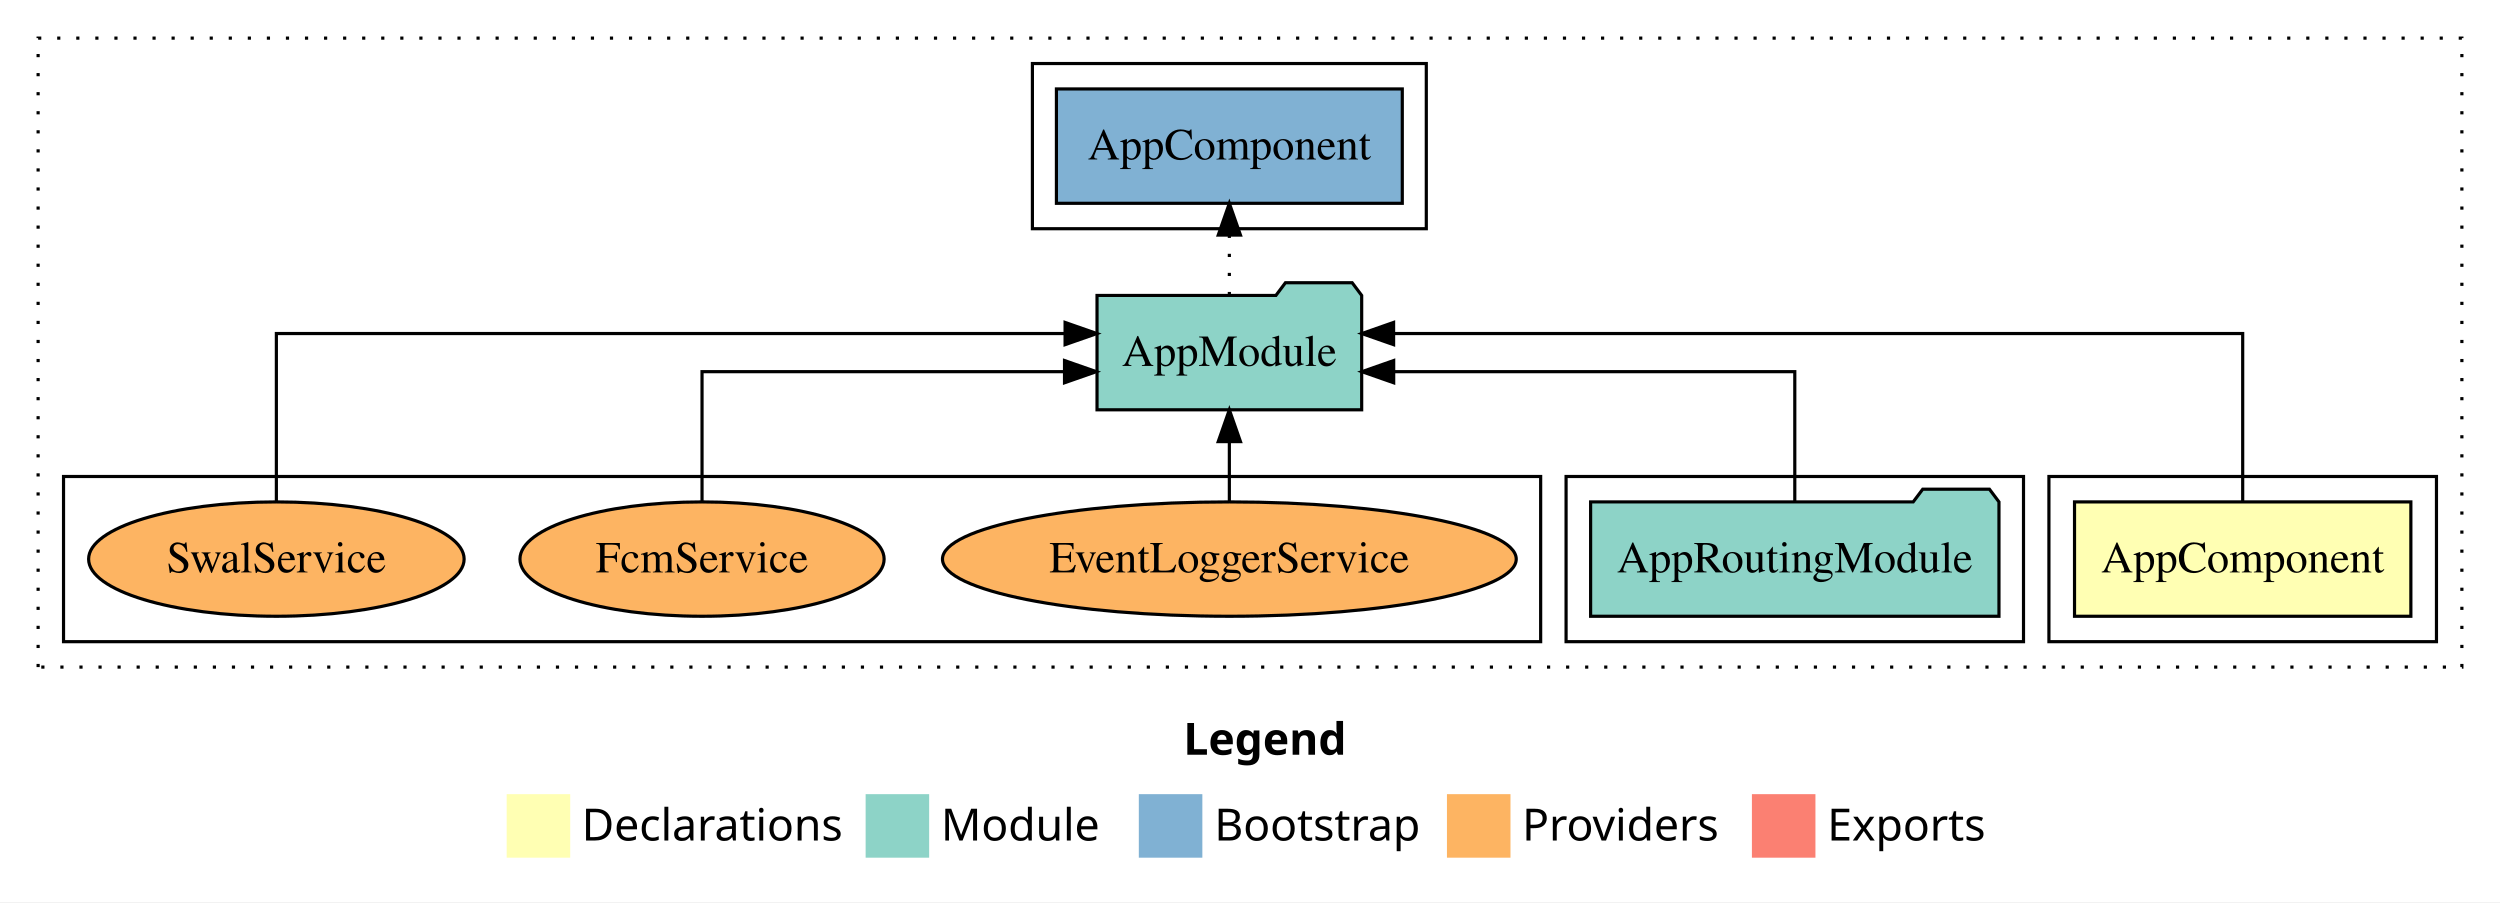
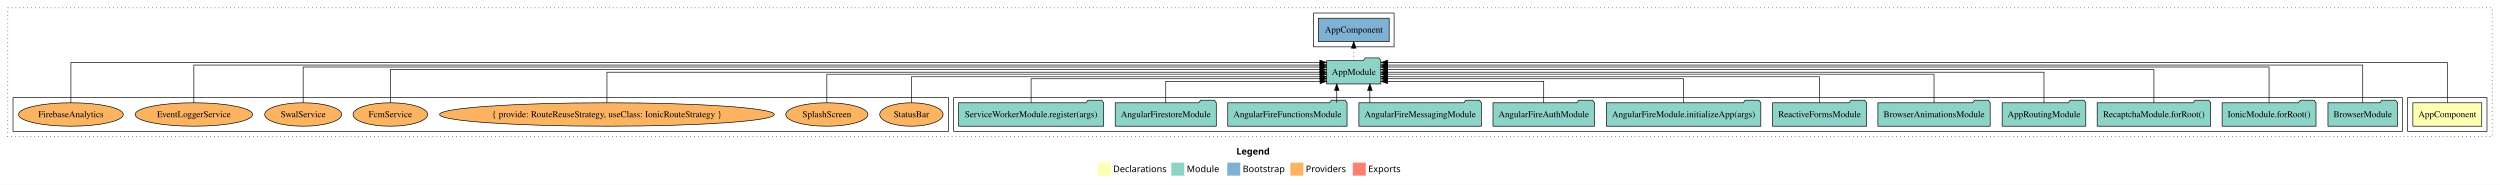
- <svg xmlns="http://www.w3.org/2000/svg" width="787pt" height="284pt" viewBox="0.00 0.00 787.00 284.00">
+ <svg xmlns="http://www.w3.org/2000/svg" width="3843pt" height="284pt" viewBox="0.00 0.00 3843.00 284.00">
  <g id="graph0" class="graph" transform="scale(1 1) rotate(0) translate(4 280)">
-     <polygon fill="#ffffff" stroke="transparent" points="-4,4 -4,-280 783,-280 783,4 -4,4" />
-     <text text-anchor="start" x="368.509" y="-42.4" font-family="sans-serif" font-weight="bold" font-size="14.00" fill="#000000">Legend</text>
-     <polygon fill="#ffffb3" stroke="transparent" points="155.5,-10 155.5,-30 175.5,-30 175.5,-10 155.5,-10" />
-     <text text-anchor="start" x="179.129" y="-15.4" font-family="sans-serif" font-size="14.00" fill="#000000">  Declarations</text>
-     <polygon fill="#8dd3c7" stroke="transparent" points="268.5,-10 268.5,-30 288.5,-30 288.5,-10 268.5,-10" />
-     <text text-anchor="start" x="292.225" y="-15.4" font-family="sans-serif" font-size="14.00" fill="#000000">  Module</text>
-     <polygon fill="#80b1d3" stroke="transparent" points="354.5,-10 354.5,-30 374.5,-30 374.5,-10 354.5,-10" />
-     <text text-anchor="start" x="378.281" y="-15.4" font-family="sans-serif" font-size="14.00" fill="#000000">  Bootstrap</text>
-     <polygon fill="#fdb462" stroke="transparent" points="451.5,-10 451.5,-30 471.5,-30 471.5,-10 451.5,-10" />
-     <text text-anchor="start" x="475.173" y="-15.4" font-family="sans-serif" font-size="14.00" fill="#000000">  Providers</text>
-     <polygon fill="#fb8072" stroke="transparent" points="547.5,-10 547.5,-30 567.5,-30 567.5,-10 547.5,-10" />
-     <text text-anchor="start" x="571.226" y="-15.4" font-family="sans-serif" font-size="14.00" fill="#000000">  Exports</text>
+     <polygon fill="#ffffff" stroke="transparent" points="-4,4 -4,-280 3839,-280 3839,4 -4,4" />
+     <text text-anchor="start" x="1896.509" y="-42.4" font-family="sans-serif" font-weight="bold" font-size="14.00" fill="#000000">Legend</text>
+     <polygon fill="#ffffb3" stroke="transparent" points="1683.5,-10 1683.5,-30 1703.5,-30 1703.5,-10 1683.5,-10" />
+     <text text-anchor="start" x="1707.129" y="-15.4" font-family="sans-serif" font-size="14.00" fill="#000000">  Declarations</text>
+     <polygon fill="#8dd3c7" stroke="transparent" points="1796.5,-10 1796.5,-30 1816.5,-30 1816.5,-10 1796.5,-10" />
+     <text text-anchor="start" x="1820.225" y="-15.4" font-family="sans-serif" font-size="14.00" fill="#000000">  Module</text>
+     <polygon fill="#80b1d3" stroke="transparent" points="1882.5,-10 1882.5,-30 1902.5,-30 1902.5,-10 1882.5,-10" />
+     <text text-anchor="start" x="1906.281" y="-15.4" font-family="sans-serif" font-size="14.00" fill="#000000">  Bootstrap</text>
+     <polygon fill="#fdb462" stroke="transparent" points="1979.5,-10 1979.5,-30 1999.5,-30 1999.5,-10 1979.5,-10" />
+     <text text-anchor="start" x="2003.173" y="-15.4" font-family="sans-serif" font-size="14.00" fill="#000000">  Providers</text>
+     <polygon fill="#fb8072" stroke="transparent" points="2075.5,-10 2075.5,-30 2095.5,-30 2095.5,-10 2075.5,-10" />
+     <text text-anchor="start" x="2099.226" y="-15.4" font-family="sans-serif" font-size="14.00" fill="#000000">  Exports</text>
    <g id="clust1" class="cluster">
-       <polygon fill="none" stroke="#000000" stroke-dasharray="1,5" points="8,-70 8,-268 771,-268 771,-70 8,-70" />
+       <polygon fill="none" stroke="#000000" stroke-dasharray="1,5" points="8,-70 8,-268 3827,-268 3827,-70 8,-70" />
    </g>
    <g id="clust2" class="cluster">
-       <polygon fill="none" stroke="#000000" points="641,-78 641,-130 763,-130 763,-78 641,-78" />
+       <polygon fill="none" stroke="#000000" points="3697,-78 3697,-130 3819,-130 3819,-78 3697,-78" />
    </g>
    <g id="clust4" class="cluster">
-       <polygon fill="none" stroke="#000000" points="489,-78 489,-130 633,-130 633,-78 489,-78" />
+       <polygon fill="none" stroke="#000000" points="1462,-78 1462,-130 3689,-130 3689,-78 1462,-78" />
    </g>
    <g id="clust6" class="cluster">
-       <polygon fill="none" stroke="#000000" points="321,-208 321,-260 445,-260 445,-208 321,-208" />
+       <polygon fill="none" stroke="#000000" points="2015,-208 2015,-260 2139,-260 2139,-208 2015,-208" />
    </g>
    <g id="clust7" class="cluster">
-       <polygon fill="none" stroke="#000000" points="16,-78 16,-130 481,-130 481,-78 16,-78" />
+       <polygon fill="none" stroke="#000000" points="16,-78 16,-130 1454,-130 1454,-78 16,-78" />
    </g>
    <g id="node1" class="node">
-       <polygon fill="#ffffb3" stroke="#000000" points="754.94,-122 649.06,-122 649.06,-86 754.94,-86 754.94,-122" />
-       <text text-anchor="middle" x="702" y="-99.8" font-family="Times,serif" font-size="14.00" fill="#000000">AppComponent</text>
+       <polygon fill="#ffffb3" stroke="#000000" points="3810.94,-122 3705.06,-122 3705.06,-86 3810.94,-86 3810.94,-122" />
+       <text text-anchor="middle" x="3758" y="-99.8" font-family="Times,serif" font-size="14.00" fill="#000000">AppComponent</text>
    </g>
    <g id="node2" class="node">
-       <polygon fill="#8dd3c7" stroke="#000000" points="424.657,-187 421.657,-191 400.657,-191 397.657,-187 341.343,-187 341.343,-151 424.657,-151 424.657,-187" />
-       <text text-anchor="middle" x="383" y="-164.8" font-family="Times,serif" font-size="14.00" fill="#000000">AppModule</text>
+       <polygon fill="#8dd3c7" stroke="#000000" points="2118.657,-187 2115.657,-191 2094.657,-191 2091.657,-187 2035.343,-187 2035.343,-151 2118.657,-151 2118.657,-187" />
+       <text text-anchor="middle" x="2077" y="-164.8" font-family="Times,serif" font-size="14.00" fill="#000000">AppModule</text>
    </g>
    <g id="edge1" class="edge">
-       <path fill="none" stroke="#000000" d="M702,-122.284C702,-143.321 702,-175 702,-175 702,-175 434.704,-175 434.704,-175" />
-       <polygon fill="#000000" stroke="#000000" points="434.704,-171.5 424.704,-175 434.704,-178.5 434.704,-171.5" />
+       <path fill="none" stroke="#000000" d="M3758,-122.153C3758,-145.757 3758,-184 3758,-184 3758,-184 2128.972,-184 2128.972,-184" />
+       <polygon fill="#000000" stroke="#000000" points="2128.972,-180.5 2118.972,-184 2128.972,-187.5 2128.972,-180.5" />
+     </g>
+     <g id="node15" class="node">
+       <polygon fill="#80b1d3" stroke="#000000" points="2131.439,-252 2022.561,-252 2022.561,-216 2131.439,-216 2131.439,-252" />
+       <text text-anchor="middle" x="2077" y="-229.8" font-family="Times,serif" font-size="14.00" fill="#000000">AppComponent </text>
+     </g>
+     <g id="edge14" class="edge">
+       <path fill="none" stroke="#000000" stroke-dasharray="1,5" d="M2077,-187.106C2077,-187.106 2077,-205.991 2077,-205.991" />
+       <polygon fill="#000000" stroke="#000000" points="2073.5,-205.991 2077,-215.991 2080.5,-205.991 2073.5,-205.991" />
+     </g>
+     <g id="node3" class="node">
+       <polygon fill="#8dd3c7" stroke="#000000" points="3681.473,-122 3678.473,-126 3657.473,-126 3654.473,-122 3574.527,-122 3574.527,-86 3681.473,-86 3681.473,-122" />
+       <text text-anchor="middle" x="3628" y="-99.8" font-family="Times,serif" font-size="14.00" fill="#000000">BrowserModule</text>
+     </g>
+     <g id="edge2" class="edge">
+       <path fill="none" stroke="#000000" d="M3628,-122.011C3628,-144.485 3628,-180 3628,-180 3628,-180 2128.887,-180 2128.887,-180" />
+       <polygon fill="#000000" stroke="#000000" points="2128.887,-176.5 2118.887,-180 2128.887,-183.5 2128.887,-176.5" />
    </g>
    <g id="node4" class="node">
-       <polygon fill="#80b1d3" stroke="#000000" points="437.439,-252 328.561,-252 328.561,-216 437.439,-216 437.439,-252" />
-       <text text-anchor="middle" x="383" y="-229.8" font-family="Times,serif" font-size="14.00" fill="#000000">AppComponent </text>
+       <polygon fill="#8dd3c7" stroke="#000000" points="3556.186,-122 3553.186,-126 3532.186,-126 3529.186,-122 3411.814,-122 3411.814,-86 3556.186,-86 3556.186,-122" />
+       <text text-anchor="middle" x="3484" y="-99.8" font-family="Times,serif" font-size="14.00" fill="#000000">IonicModule.forRoot()</text>
    </g>
    <g id="edge3" class="edge">
-       <path fill="none" stroke="#000000" stroke-dasharray="1,5" d="M383,-187.106C383,-187.106 383,-205.991 383,-205.991" />
-       <polygon fill="#000000" stroke="#000000" points="379.5,-205.991 383,-215.991 386.5,-205.991 379.5,-205.991" />
-     </g>
-     <g id="node3" class="node">
-       <polygon fill="#8dd3c7" stroke="#000000" points="625.274,-122 622.274,-126 601.274,-126 598.274,-122 496.726,-122 496.726,-86 625.274,-86 625.274,-122" />
-       <text text-anchor="middle" x="561" y="-99.8" font-family="Times,serif" font-size="14.00" fill="#000000">AppRoutingModule</text>
-     </g>
-     <g id="edge2" class="edge">
-       <path fill="none" stroke="#000000" d="M561,-122.022C561,-139.373 561,-163 561,-163 561,-163 434.733,-163 434.733,-163" />
-       <polygon fill="#000000" stroke="#000000" points="434.733,-159.5 424.733,-163 434.733,-166.5 434.733,-159.5" />
+       <path fill="none" stroke="#000000" d="M3484,-122.045C3484,-143.662 3484,-177 3484,-177 3484,-177 2128.727,-177 2128.727,-177" />
+       <polygon fill="#000000" stroke="#000000" points="2128.727,-173.5 2118.727,-177 2128.727,-180.5 2128.727,-173.5" />
    </g>
    <g id="node5" class="node">
-       <ellipse fill="#fdb462" stroke="#000000" cx="383" cy="-104" rx="90.31" ry="18" />
-       <text text-anchor="middle" x="383" y="-99.8" font-family="Times,serif" font-size="14.00" fill="#000000">EventLoggerService</text>
+       <polygon fill="#8dd3c7" stroke="#000000" points="3394.22,-122 3391.22,-126 3370.22,-126 3367.22,-122 3219.78,-122 3219.78,-86 3394.22,-86 3394.22,-122" />
+       <text text-anchor="middle" x="3307" y="-99.8" font-family="Times,serif" font-size="14.00" fill="#000000">RecaptchaModule.forRoot()</text>
    </g>
    <g id="edge4" class="edge">
-       <path fill="none" stroke="#000000" d="M383,-122.106C383,-122.106 383,-140.991 383,-140.991" />
-       <polygon fill="#000000" stroke="#000000" points="379.5,-140.991 383,-150.991 386.5,-140.991 379.5,-140.991" />
+       <path fill="none" stroke="#000000" d="M3307,-122.129C3307,-142.572 3307,-173 3307,-173 3307,-173 2128.984,-173 2128.984,-173" />
+       <polygon fill="#000000" stroke="#000000" points="2128.984,-169.5 2118.984,-173 2128.983,-176.5 2128.984,-169.5" />
    </g>
    <g id="node6" class="node">
-       <ellipse fill="#fdb462" stroke="#000000" cx="217" cy="-104" rx="57.319" ry="18" />
-       <text text-anchor="middle" x="217" y="-99.8" font-family="Times,serif" font-size="14.00" fill="#000000">FcmService</text>
+       <polygon fill="#8dd3c7" stroke="#000000" points="3202.274,-122 3199.274,-126 3178.274,-126 3175.274,-122 3073.726,-122 3073.726,-86 3202.274,-86 3202.274,-122" />
+       <text text-anchor="middle" x="3138" y="-99.8" font-family="Times,serif" font-size="14.00" fill="#000000">AppRoutingModule</text>
    </g>
    <g id="edge5" class="edge">
-       <path fill="none" stroke="#000000" d="M217,-122.022C217,-139.373 217,-163 217,-163 217,-163 331.111,-163 331.111,-163" />
-       <polygon fill="#000000" stroke="#000000" points="331.111,-166.5 341.111,-163 331.111,-159.5 331.111,-166.5" />
+       <path fill="none" stroke="#000000" d="M3138,-122.106C3138,-141.339 3138,-169 3138,-169 3138,-169 2128.919,-169 2128.919,-169" />
+       <polygon fill="#000000" stroke="#000000" points="2128.919,-165.5 2118.919,-169 2128.919,-172.5 2128.919,-165.5" />
    </g>
    <g id="node7" class="node">
-       <ellipse fill="#fdb462" stroke="#000000" cx="83" cy="-104" rx="59.105" ry="18" />
-       <text text-anchor="middle" x="83" y="-99.8" font-family="Times,serif" font-size="14.00" fill="#000000">SwalService</text>
+       <polygon fill="#8dd3c7" stroke="#000000" points="3055.302,-122 3052.302,-126 3031.302,-126 3028.302,-122 2882.698,-122 2882.698,-86 3055.302,-86 3055.302,-122" />
+       <text text-anchor="middle" x="2969" y="-99.8" font-family="Times,serif" font-size="14.00" fill="#000000">BrowserAnimationsModule</text>
    </g>
    <g id="edge6" class="edge">
-       <path fill="none" stroke="#000000" d="M83,-122.284C83,-143.321 83,-175 83,-175 83,-175 331.286,-175 331.286,-175" />
-       <polygon fill="#000000" stroke="#000000" points="331.286,-178.5 341.286,-175 331.286,-171.5 331.286,-178.5" />
+       <path fill="none" stroke="#000000" d="M2969,-122.267C2969,-140.555 2969,-166 2969,-166 2969,-166 2128.827,-166 2128.827,-166" />
+       <polygon fill="#000000" stroke="#000000" points="2128.827,-162.5 2118.827,-166 2128.827,-169.5 2128.827,-162.5" />
+     </g>
+     <g id="node8" class="node">
+       <polygon fill="#8dd3c7" stroke="#000000" points="2865.305,-122 2862.305,-126 2841.305,-126 2838.305,-122 2720.695,-122 2720.695,-86 2865.305,-86 2865.305,-122" />
+       <text text-anchor="middle" x="2793" y="-99.8" font-family="Times,serif" font-size="14.00" fill="#000000">ReactiveFormsModule</text>
+     </g>
+     <g id="edge7" class="edge">
+       <path fill="none" stroke="#000000" d="M2793,-122.034C2793,-139.06 2793,-162 2793,-162 2793,-162 2128.853,-162 2128.853,-162" />
+       <polygon fill="#000000" stroke="#000000" points="2128.853,-158.5 2118.853,-162 2128.853,-165.5 2128.853,-158.5" />
+     </g>
+     <g id="node9" class="node">
+       <polygon fill="#8dd3c7" stroke="#000000" points="2702.706,-122 2699.706,-126 2678.706,-126 2675.706,-122 2465.294,-122 2465.294,-86 2702.706,-86 2702.706,-122" />
+       <text text-anchor="middle" x="2584" y="-99.8" font-family="Times,serif" font-size="14.00" fill="#000000">AngularFireModule.initializeApp(args)</text>
+     </g>
+     <g id="edge8" class="edge">
+       <path fill="none" stroke="#000000" d="M2584,-122.009C2584,-138.049 2584,-159 2584,-159 2584,-159 2128.921,-159 2128.921,-159" />
+       <polygon fill="#000000" stroke="#000000" points="2128.921,-155.5 2118.921,-159 2128.921,-162.5 2128.921,-155.5" />
+     </g>
+     <g id="node10" class="node">
+       <polygon fill="#8dd3c7" stroke="#000000" points="2446.968,-122 2443.968,-126 2422.968,-126 2419.968,-122 2291.032,-122 2291.032,-86 2446.968,-86 2446.968,-122" />
+       <text text-anchor="middle" x="2369" y="-99.8" font-family="Times,serif" font-size="14.00" fill="#000000">AngularFireAuthModule</text>
+     </g>
+     <g id="edge9" class="edge">
+       <path fill="none" stroke="#000000" d="M2369,-122.124C2369,-136.783 2369,-155 2369,-155 2369,-155 2128.836,-155 2128.836,-155" />
+       <polygon fill="#000000" stroke="#000000" points="2128.836,-151.5 2118.836,-155 2128.836,-158.5 2128.836,-151.5" />
+     </g>
+     <g id="node11" class="node">
+       <polygon fill="#8dd3c7" stroke="#000000" points="2273.125,-122 2270.125,-126 2249.125,-126 2246.125,-122 2084.875,-122 2084.875,-86 2273.125,-86 2273.125,-122" />
+       <text text-anchor="middle" x="2179" y="-99.8" font-family="Times,serif" font-size="14.00" fill="#000000">AngularFireMessagingModule</text>
+     </g>
+     <g id="edge10" class="edge">
+       <path fill="none" stroke="#000000" d="M2101.758,-122.106C2101.758,-122.106 2101.758,-140.991 2101.758,-140.991" />
+       <polygon fill="#000000" stroke="#000000" points="2098.258,-140.991 2101.758,-150.991 2105.258,-140.991 2098.258,-140.991" />
+     </g>
+     <g id="node12" class="node">
+       <polygon fill="#8dd3c7" stroke="#000000" points="2066.694,-122 2063.694,-126 2042.694,-126 2039.694,-122 1883.306,-122 1883.306,-86 2066.694,-86 2066.694,-122" />
+       <text text-anchor="middle" x="1975" y="-99.8" font-family="Times,serif" font-size="14.00" fill="#000000">AngularFireFunctionsModule</text>
+     </g>
+     <g id="edge11" class="edge">
+       <path fill="none" stroke="#000000" d="M2050.884,-122.106C2050.884,-122.106 2050.884,-140.991 2050.884,-140.991" />
+       <polygon fill="#000000" stroke="#000000" points="2047.384,-140.991 2050.884,-150.991 2054.384,-140.991 2047.384,-140.991" />
+     </g>
+     <g id="node13" class="node">
+       <polygon fill="#8dd3c7" stroke="#000000" points="1865.681,-122 1862.681,-126 1841.681,-126 1838.681,-122 1710.319,-122 1710.319,-86 1865.681,-86 1865.681,-122" />
+       <text text-anchor="middle" x="1788" y="-99.8" font-family="Times,serif" font-size="14.00" fill="#000000">AngularFirestoreModule</text>
+     </g>
+     <g id="edge12" class="edge">
+       <path fill="none" stroke="#000000" d="M1788,-122.124C1788,-136.783 1788,-155 1788,-155 1788,-155 2025.286,-155 2025.286,-155" />
+       <polygon fill="#000000" stroke="#000000" points="2025.286,-158.5 2035.286,-155 2025.285,-151.5 2025.286,-158.5" />
+     </g>
+     <g id="node14" class="node">
+       <polygon fill="#8dd3c7" stroke="#000000" points="1692.395,-122 1689.395,-126 1668.395,-126 1665.395,-122 1469.605,-122 1469.605,-86 1692.395,-86 1692.395,-122" />
+       <text text-anchor="middle" x="1581" y="-99.8" font-family="Times,serif" font-size="14.00" fill="#000000">ServiceWorkerModule.register(args)</text>
+     </g>
+     <g id="edge13" class="edge">
+       <path fill="none" stroke="#000000" d="M1581,-122.009C1581,-138.049 1581,-159 1581,-159 1581,-159 2025.139,-159 2025.139,-159" />
+       <polygon fill="#000000" stroke="#000000" points="2025.139,-162.5 2035.139,-159 2025.139,-155.5 2025.139,-162.5" />
+     </g>
+     <g id="node16" class="node">
+       <ellipse fill="#fdb462" stroke="#000000" cx="1397" cy="-104" rx="48.669" ry="18" />
+       <text text-anchor="middle" x="1397" y="-99.8" font-family="Times,serif" font-size="14.00" fill="#000000">StatusBar</text>
+     </g>
+     <g id="edge15" class="edge">
+       <path fill="none" stroke="#000000" d="M1397,-122.034C1397,-139.06 1397,-162 1397,-162 1397,-162 2025.232,-162 2025.232,-162" />
+       <polygon fill="#000000" stroke="#000000" points="2025.232,-165.5 2035.232,-162 2025.232,-158.5 2025.232,-165.5" />
+     </g>
+     <g id="node17" class="node">
+       <ellipse fill="#fdb462" stroke="#000000" cx="1267" cy="-104" rx="63.119" ry="18" />
+       <text text-anchor="middle" x="1267" y="-99.8" font-family="Times,serif" font-size="14.00" fill="#000000">SplashScreen</text>
+     </g>
+     <g id="edge16" class="edge">
+       <path fill="none" stroke="#000000" d="M1267,-122.267C1267,-140.555 1267,-166 1267,-166 1267,-166 2025.157,-166 2025.157,-166" />
+       <polygon fill="#000000" stroke="#000000" points="2025.157,-169.5 2035.157,-166 2025.157,-162.5 2025.157,-169.5" />
+     </g>
+     <g id="node18" class="node">
+       <ellipse fill="#fdb462" stroke="#000000" cx="929" cy="-104" rx="257.272" ry="18" />
+       <text text-anchor="middle" x="929" y="-99.8" font-family="Times,serif" font-size="14.00" fill="#000000">{ provide: RouteReuseStrategy, useClass: IonicRouteStrategy }</text>
+     </g>
+     <g id="edge17" class="edge">
+       <path fill="none" stroke="#000000" d="M929,-122.106C929,-141.339 929,-169 929,-169 929,-169 2025.123,-169 2025.123,-169" />
+       <polygon fill="#000000" stroke="#000000" points="2025.123,-172.5 2035.123,-169 2025.123,-165.5 2025.123,-172.5" />
+     </g>
+     <g id="node19" class="node">
+       <ellipse fill="#fdb462" stroke="#000000" cx="596" cy="-104" rx="57.319" ry="18" />
+       <text text-anchor="middle" x="596" y="-99.8" font-family="Times,serif" font-size="14.00" fill="#000000">FcmService</text>
+     </g>
+     <g id="edge18" class="edge">
+       <path fill="none" stroke="#000000" d="M596,-122.129C596,-142.572 596,-173 596,-173 596,-173 2025.062,-173 2025.062,-173" />
+       <polygon fill="#000000" stroke="#000000" points="2025.062,-176.5 2035.062,-173 2025.062,-169.5 2025.062,-176.5" />
+     </g>
+     <g id="node20" class="node">
+       <ellipse fill="#fdb462" stroke="#000000" cx="462" cy="-104" rx="59.105" ry="18" />
+       <text text-anchor="middle" x="462" y="-99.8" font-family="Times,serif" font-size="14.00" fill="#000000">SwalService</text>
+     </g>
+     <g id="edge19" class="edge">
+       <path fill="none" stroke="#000000" d="M462,-122.045C462,-143.662 462,-177 462,-177 462,-177 2025.045,-177 2025.045,-177" />
+       <polygon fill="#000000" stroke="#000000" points="2025.045,-180.5 2035.045,-177 2025.045,-173.5 2025.045,-180.5" />
+     </g>
+     <g id="node21" class="node">
+       <ellipse fill="#fdb462" stroke="#000000" cx="294" cy="-104" rx="90.31" ry="18" />
+       <text text-anchor="middle" x="294" y="-99.8" font-family="Times,serif" font-size="14.00" fill="#000000">EventLoggerService</text>
+     </g>
+     <g id="edge20" class="edge">
+       <path fill="none" stroke="#000000" d="M294,-122.011C294,-144.485 294,-180 294,-180 294,-180 2025.119,-180 2025.119,-180" />
+       <polygon fill="#000000" stroke="#000000" points="2025.119,-183.5 2035.119,-180 2025.119,-176.5 2025.119,-183.5" />
+     </g>
+     <g id="node22" class="node">
+       <ellipse fill="#fdb462" stroke="#000000" cx="105" cy="-104" rx="80.512" ry="18" />
+       <text text-anchor="middle" x="105" y="-99.8" font-family="Times,serif" font-size="14.00" fill="#000000">FirebaseAnalytics</text>
+     </g>
+     <g id="edge21" class="edge">
+       <path fill="none" stroke="#000000" d="M105,-122.153C105,-145.757 105,-184 105,-184 105,-184 2024.9,-184 2024.9,-184" />
+       <polygon fill="#000000" stroke="#000000" points="2024.9,-187.5 2034.9,-184 2024.9,-180.5 2024.9,-187.5" />
    </g>
  </g>
</svg>
